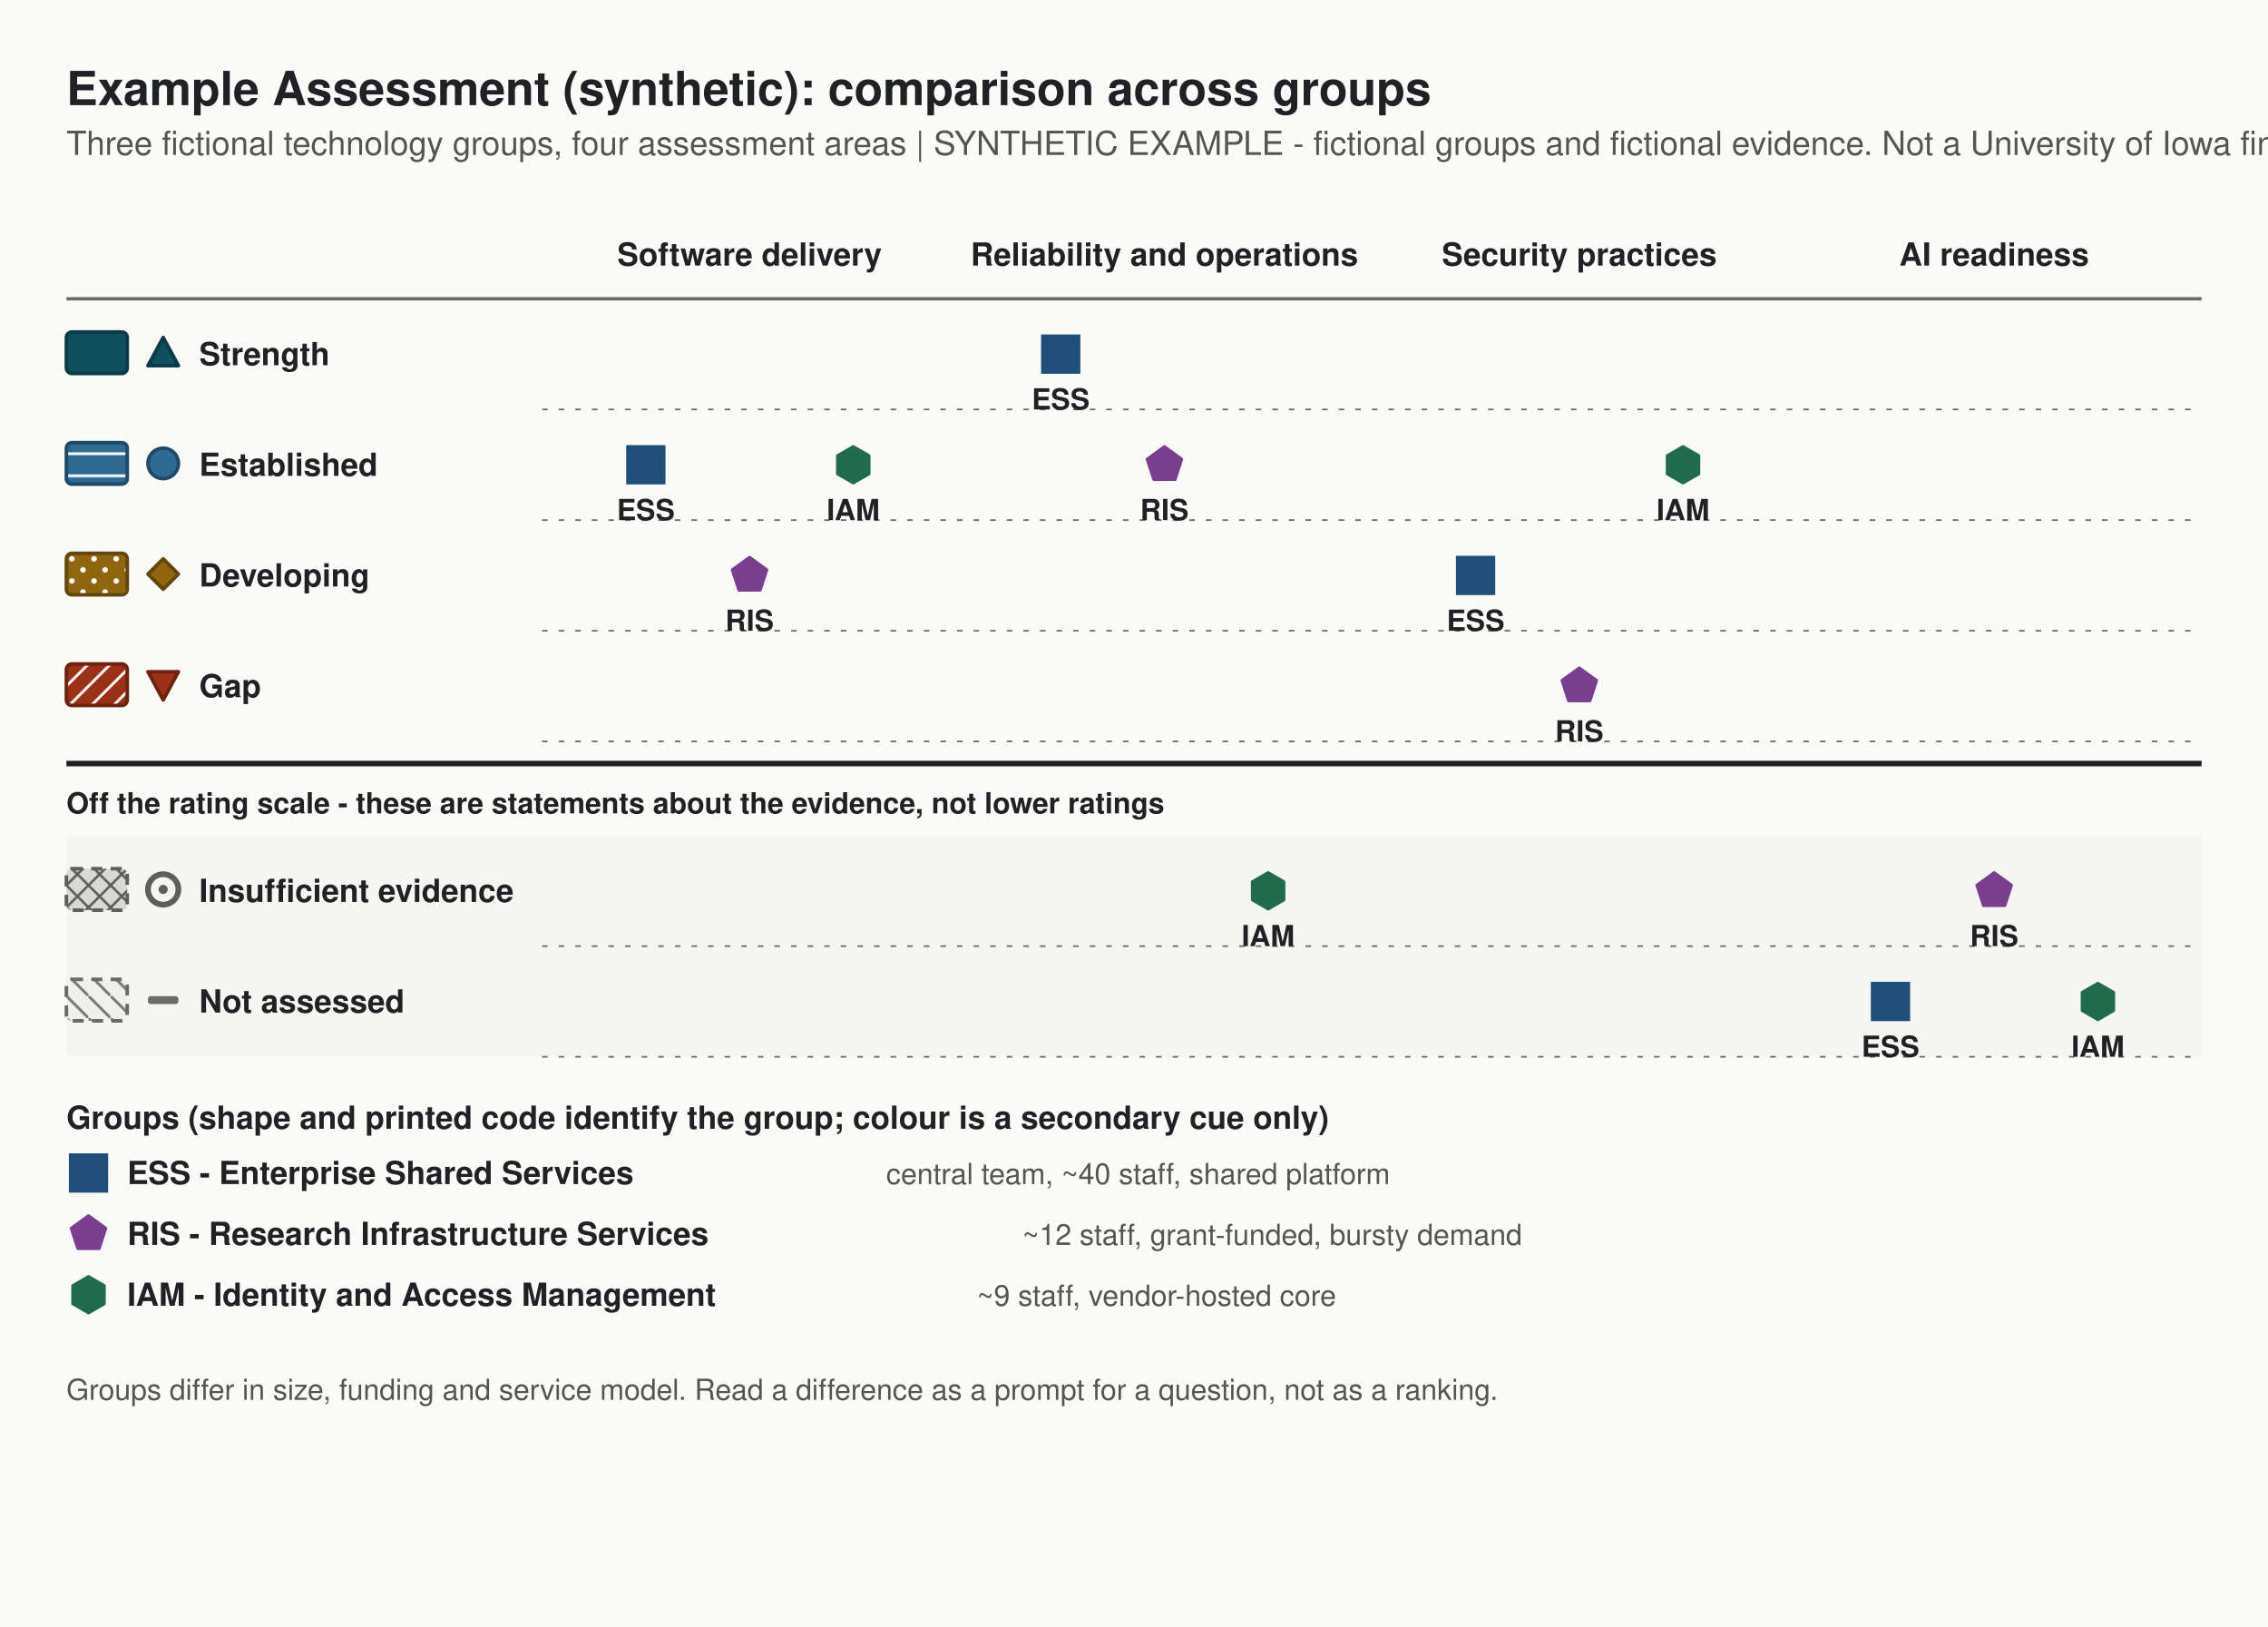
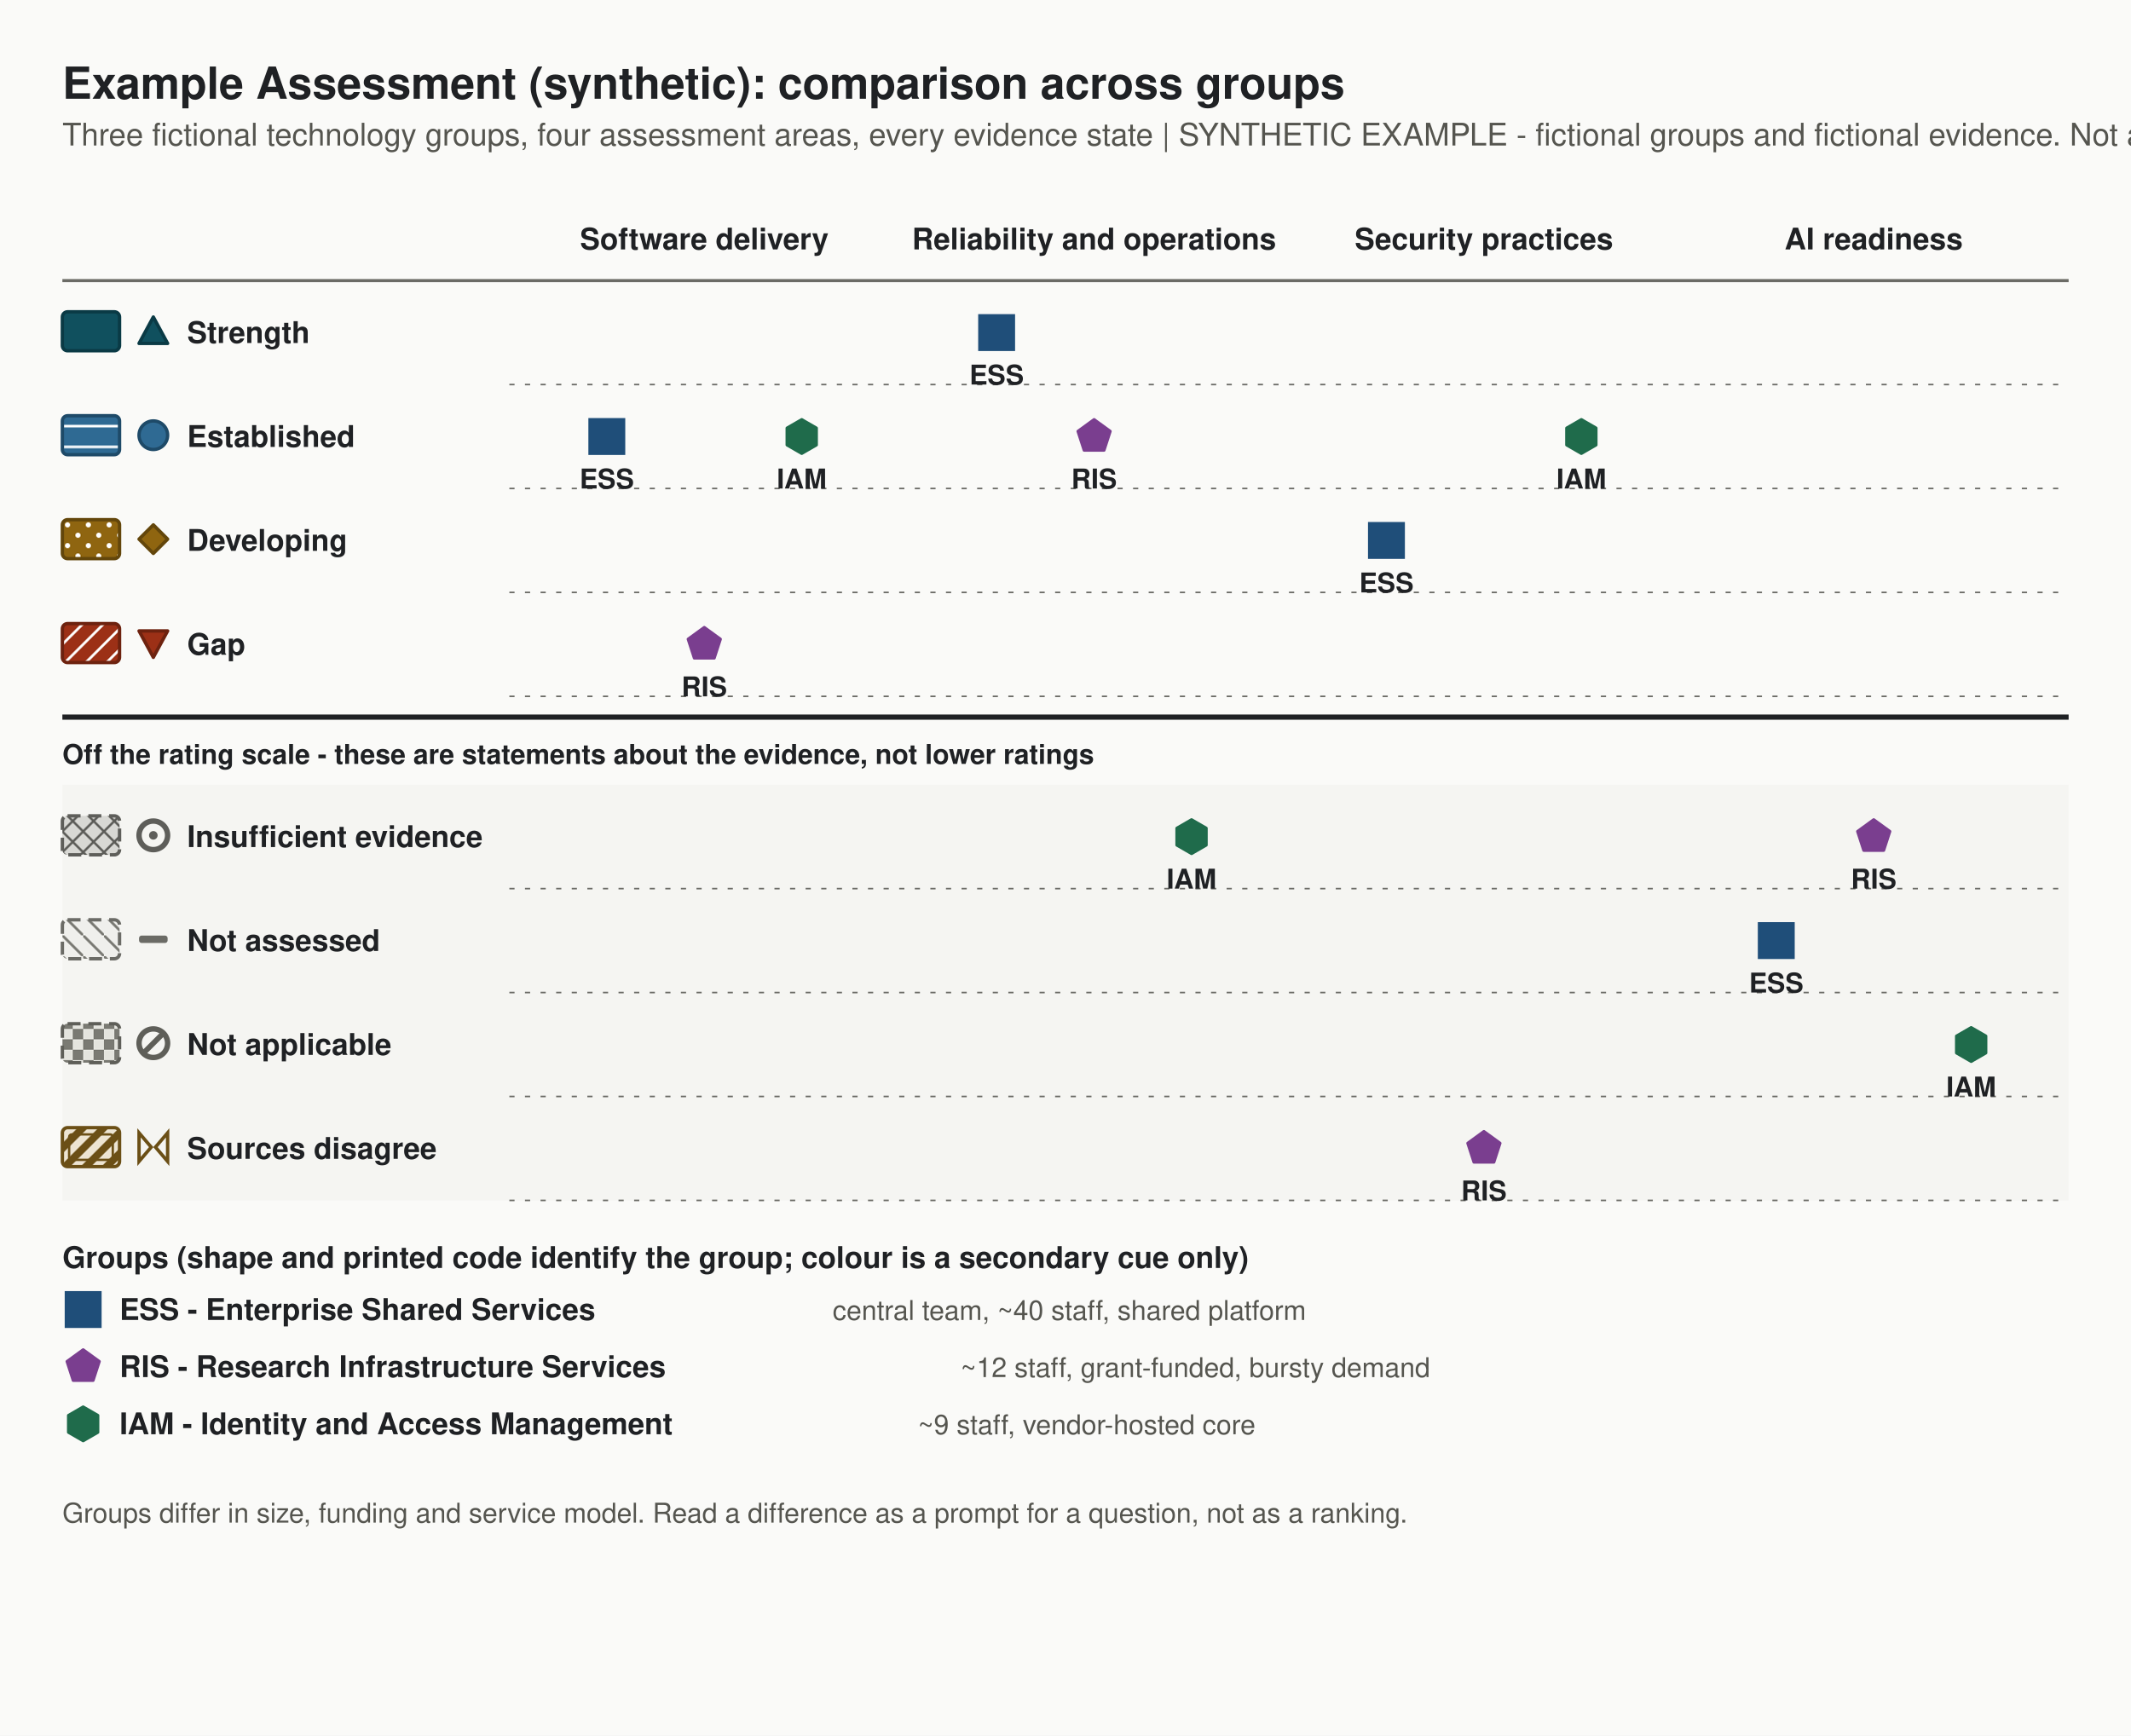
- <svg xmlns="http://www.w3.org/2000/svg" width="820" height="588" viewBox="0 0 820 588" role="img" aria-labelledby="cross-title cross-desc">
+ <svg xmlns="http://www.w3.org/2000/svg" width="820" height="668" viewBox="0 0 820 668" role="img" aria-labelledby="cross-title cross-desc">
  <defs>
    <pattern id="cross-tex-ESTABLISHED" width="8" height="8" patternUnits="userSpaceOnUse">
      <rect x="0" y="0" width="8" height="8" fill="#2F6A93" />
      <line x1="0" y1="4" x2="8" y2="4" stroke="#FFFFFF" stroke-width="1" />
    </pattern>
    <pattern id="cross-tex-DEVELOPING" width="8" height="8" patternUnits="userSpaceOnUse">
      <rect x="0" y="0" width="8" height="8" fill="#8F6510" />
      <circle cx="2" cy="2" r="1" fill="#FFFFFF" />
      <circle cx="6" cy="6" r="1" fill="#FFFFFF" />
    </pattern>
    <pattern id="cross-tex-GAP" width="8" height="8" patternUnits="userSpaceOnUse">
      <rect x="0" y="0" width="8" height="8" fill="#9C3016" />
      <path d="M0,8 L8,0" stroke="#FFFFFF" stroke-width="1" />
      <path d="M-2,2 L2,-2" stroke="#FFFFFF" stroke-width="1" />
      <path d="M6,10 L10,6" stroke="#FFFFFF" stroke-width="1" />
    </pattern>
    <pattern id="cross-tex-INSUFFICIENT_EVIDENCE" width="8" height="8" patternUnits="userSpaceOnUse">
      <rect x="0" y="0" width="8" height="8" fill="#D8D8D4" />
      <path d="M0,8 L8,0" stroke="#5E5E5A" stroke-width="0.9" />
      <path d="M0,0 L8,8" stroke="#5E5E5A" stroke-width="0.9" />
    </pattern>
    <pattern id="cross-tex-UNASSESSED" width="8" height="8" patternUnits="userSpaceOnUse">
      <rect x="0" y="0" width="8" height="8" fill="#EFEFEC" />
      <path d="M0,0 L8,8" stroke="#7A7A74" stroke-width="1" />
    </pattern>
+     <pattern id="cross-tex-NOT_APPLICABLE" width="8" height="8" patternUnits="userSpaceOnUse">
+       <rect x="0" y="0" width="8" height="8" fill="#E4E4DE" />
+       <rect x="0" y="0" width="4" height="4" fill="#7A7A73" />
+       <rect x="4" y="4" width="4" height="4" fill="#7A7A73" />
+     </pattern>
+     <pattern id="cross-tex-CONTRADICTORY" width="8" height="8" patternUnits="userSpaceOnUse">
+       <rect x="0" y="0" width="8" height="8" fill="#EDE4D2" />
+       <polygon points="0,8 8,0 8,4 4,8" fill="#6B4F16" />
+       <polygon points="0,0 4,0 0,4" fill="#6B4F16" />
+     </pattern>
  </defs>
-   <rect x="0" y="0" width="820" height="588" fill="#FAFAF8" />
+   <rect x="0" y="0" width="820" height="668" fill="#FAFAF8" />
  <text x="24" y="38" font-size="17" fill="#1F2124" text-anchor="start" font-weight="bold" font-family="Helvetica Neue, Helvetica, Arial, sans-serif">Example Assessment (synthetic): comparison across groups</text>
-   <text x="24" y="56" font-size="12" fill="#55554F" text-anchor="start" font-family="Helvetica Neue, Helvetica, Arial, sans-serif">Three fictional technology groups, four assessment areas  |  SYNTHETIC EXAMPLE - fictional groups and fictional evidence. Not a University of Iowa finding.</text>
+   <text x="24" y="56" font-size="12" fill="#55554F" text-anchor="start" font-family="Helvetica Neue, Helvetica, Arial, sans-serif">Three fictional technology groups, four assessment areas, every evidence state  |  SYNTHETIC EXAMPLE - fictional groups and fictional evidence. Not a University of Iowa finding.</text>
  <text x="271" y="96" font-size="11.5" fill="#1F2124" text-anchor="middle" font-weight="bold" font-family="Helvetica Neue, Helvetica, Arial, sans-serif">Software delivery</text>
  <text x="421" y="96" font-size="11.5" fill="#1F2124" text-anchor="middle" font-weight="bold" font-family="Helvetica Neue, Helvetica, Arial, sans-serif">Reliability and operations</text>
  <text x="571" y="96" font-size="11.5" fill="#1F2124" text-anchor="middle" font-weight="bold" font-family="Helvetica Neue, Helvetica, Arial, sans-serif">Security practices</text>
  <text x="721" y="96" font-size="11.5" fill="#1F2124" text-anchor="middle" font-weight="bold" font-family="Helvetica Neue, Helvetica, Arial, sans-serif">AI readiness</text>
  <line x1="24" y1="108" x2="796" y2="108" stroke="#6B6B66" stroke-width="1.2" />
  <rect x="24" y="120" width="22" height="15" fill="#10505E" stroke="#0A3A45" stroke-width="1.3" rx="2" />
  <polygon points="59,122 64.5,132.175 53.5,132.175" fill="#10505E" stroke="#0A3A45" stroke-width="1.3" stroke-linejoin="round" />
  <text x="72" y="132" font-size="11.5" fill="#1F2124" text-anchor="start" font-weight="bold" font-family="Helvetica Neue, Helvetica, Arial, sans-serif">Strength</text>
  <line x1="196" y1="148" x2="796" y2="148" stroke="#6B6B66" stroke-width="0.6" stroke-dasharray="2 4" />
  <rect x="24" y="160" width="22" height="15" fill="url(#cross-tex-ESTABLISHED)" stroke="#1E4A68" stroke-width="1.3" rx="2" />
  <circle cx="59" cy="167.5" r="5.5" fill="#2F6A93" stroke="#1E4A68" stroke-width="1.3" />
  <text x="72" y="172" font-size="11.5" fill="#1F2124" text-anchor="start" font-weight="bold" font-family="Helvetica Neue, Helvetica, Arial, sans-serif">Established</text>
  <line x1="196" y1="188" x2="796" y2="188" stroke="#6B6B66" stroke-width="0.6" stroke-dasharray="2 4" />
  <rect x="24" y="200" width="22" height="15" fill="url(#cross-tex-DEVELOPING)" stroke="#63460B" stroke-width="1.3" rx="2" />
  <polygon points="59,202 64.5,207.5 59,213 53.5,207.5" fill="#8F6510" stroke="#63460B" stroke-width="1.3" stroke-linejoin="round" />
  <text x="72" y="212" font-size="11.5" fill="#1F2124" text-anchor="start" font-weight="bold" font-family="Helvetica Neue, Helvetica, Arial, sans-serif">Developing</text>
  <line x1="196" y1="228" x2="796" y2="228" stroke="#6B6B66" stroke-width="0.6" stroke-dasharray="2 4" />
  <rect x="24" y="240" width="22" height="15" fill="url(#cross-tex-GAP)" stroke="#6D220F" stroke-width="1.3" rx="2" />
  <polygon points="59,253 64.5,242.825 53.5,242.825" fill="#9C3016" stroke="#6D220F" stroke-width="1.3" stroke-linejoin="round" />
  <text x="72" y="252" font-size="11.5" fill="#1F2124" text-anchor="start" font-weight="bold" font-family="Helvetica Neue, Helvetica, Arial, sans-serif">Gap</text>
  <line x1="196" y1="268" x2="796" y2="268" stroke="#6B6B66" stroke-width="0.6" stroke-dasharray="2 4" />
  <line x1="24" y1="276" x2="796" y2="276" stroke="#1F2124" stroke-width="2" />
  <text x="24" y="294" font-size="10.5" fill="#1F2124" text-anchor="start" font-weight="bold" font-family="Helvetica Neue, Helvetica, Arial, sans-serif">Off the rating scale - these are statements about the evidence, not lower ratings</text>
-   <rect x="24" y="302" width="772" height="80" fill="#EFEFEC" stroke="none" opacity="0.45" />
-   <rect x="24" y="314" width="22" height="15" fill="url(#cross-tex-INSUFFICIENT_EVIDENCE)" stroke="#5E5E5A" stroke-width="1.3" stroke-dasharray="4 3" rx="2" />
+   <rect x="24" y="302" width="772" height="160" fill="#EFEFEC" stroke="none" opacity="0.45" />
+   <rect x="24" y="314" width="22" height="15" fill="url(#cross-tex-INSUFFICIENT_EVIDENCE)" stroke="#5E5E5A" stroke-width="1.3" stroke-dasharray="5 3" rx="2" />
  <circle cx="59" cy="321.5" r="5.5" fill="none" stroke="#5E5E5A" stroke-width="2.08" />
  <circle cx="59" cy="321.5" r="1.65" fill="#5E5E5A" />
  <text x="72" y="326" font-size="11.5" fill="#1F2124" text-anchor="start" font-weight="bold" font-family="Helvetica Neue, Helvetica, Arial, sans-serif">Insufficient evidence</text>
  <line x1="196" y1="342" x2="796" y2="342" stroke="#6B6B66" stroke-width="0.6" stroke-dasharray="2 4" />
-   <rect x="24" y="354" width="22" height="15" fill="url(#cross-tex-UNASSESSED)" stroke="#6B6B66" stroke-width="1.3" stroke-dasharray="4 3" rx="2" />
+   <rect x="24" y="354" width="22" height="15" fill="url(#cross-tex-UNASSESSED)" stroke="#6B6B66" stroke-width="1.3" stroke-dasharray="5 3" rx="2" />
  <rect x="53.5" y="360.07" width="11" height="2.86" fill="#6B6B66" stroke="none" rx="1" />
  <text x="72" y="366" font-size="11.5" fill="#1F2124" text-anchor="start" font-weight="bold" font-family="Helvetica Neue, Helvetica, Arial, sans-serif">Not assessed</text>
  <line x1="196" y1="382" x2="796" y2="382" stroke="#6B6B66" stroke-width="0.6" stroke-dasharray="2 4" />
+   <rect x="24" y="394" width="22" height="15" fill="url(#cross-tex-NOT_APPLICABLE)" stroke="#5F5F59" stroke-width="1.3" stroke-dasharray="5 3" rx="2" />
+   <circle cx="59" cy="401.5" r="5.5" fill="none" stroke="#5F5F59" stroke-width="2.08" />
+   <line x1="55.15" y1="405.35" x2="62.85" y2="397.65" stroke="#5F5F59" stroke-width="2.08" />
+   <text x="72" y="406" font-size="11.5" fill="#1F2124" text-anchor="start" font-weight="bold" font-family="Helvetica Neue, Helvetica, Arial, sans-serif">Not applicable</text>
+   <line x1="196" y1="422" x2="796" y2="422" stroke="#6B6B66" stroke-width="0.6" stroke-dasharray="2 4" />
+   <rect x="24" y="434" width="22" height="15" fill="url(#cross-tex-CONTRADICTORY)" stroke="#6B4F16" stroke-width="1.3" rx="2" />
+   <rect x="26.6" y="436.6" width="16.8" height="9.8" fill="none" stroke="#6B4F16" stroke-width="0.91" rx="1" />
+   <polygon points="53.5,436 53.5,447 58.175,441.5" fill="none" stroke="#6B4F16" stroke-width="1.3" />
+   <polygon points="64.5,436 64.5,447 59.825,441.5" fill="none" stroke="#6B4F16" stroke-width="1.3" />
+   <text x="72" y="446" font-size="11.5" fill="#1F2124" text-anchor="start" font-weight="bold" font-family="Helvetica Neue, Helvetica, Arial, sans-serif">Sources disagree</text>
+   <line x1="196" y1="462" x2="796" y2="462" stroke="#6B6B66" stroke-width="0.6" stroke-dasharray="2 4" />
  <rect x="227" y="161.5" width="13" height="13" fill="#1F4E79" stroke="#1F4E79" stroke-width="1.2" />
  <text x="233.5" y="188" font-size="10.5" fill="#1F2124" text-anchor="middle" font-weight="bold" font-family="Helvetica Neue, Helvetica, Arial, sans-serif">ESS</text>
  <rect x="377" y="121.5" width="13" height="13" fill="#1F4E79" stroke="#1F4E79" stroke-width="1.2" />
  <text x="383.5" y="148" font-size="10.5" fill="#1F2124" text-anchor="middle" font-weight="bold" font-family="Helvetica Neue, Helvetica, Arial, sans-serif">ESS</text>
  <rect x="527" y="201.5" width="13" height="13" fill="#1F4E79" stroke="#1F4E79" stroke-width="1.2" />
  <text x="533.5" y="228" font-size="10.5" fill="#1F2124" text-anchor="middle" font-weight="bold" font-family="Helvetica Neue, Helvetica, Arial, sans-serif">ESS</text>
  <rect x="677" y="355.5" width="13" height="13" fill="#1F4E79" stroke="#1F4E79" stroke-width="1.2" />
  <text x="683.5" y="382" font-size="10.5" fill="#1F2124" text-anchor="middle" font-weight="bold" font-family="Helvetica Neue, Helvetica, Arial, sans-serif">ESS</text>
-   <polygon points="271,201.5 277.182,205.991 274.821,213.259 267.179,213.259 264.818,205.991" fill="#7A3E8F" stroke="#7A3E8F" stroke-width="1.2" stroke-linejoin="round" />
-   <text x="271" y="228" font-size="10.5" fill="#1F2124" text-anchor="middle" font-weight="bold" font-family="Helvetica Neue, Helvetica, Arial, sans-serif">RIS</text>
+   <polygon points="271,241.5 277.182,245.991 274.821,253.259 267.179,253.259 264.818,245.991" fill="#7A3E8F" stroke="#7A3E8F" stroke-width="1.2" stroke-linejoin="round" />
+   <text x="271" y="268" font-size="10.5" fill="#1F2124" text-anchor="middle" font-weight="bold" font-family="Helvetica Neue, Helvetica, Arial, sans-serif">RIS</text>
  <polygon points="421,161.5 427.182,165.991 424.821,173.259 417.179,173.259 414.818,165.991" fill="#7A3E8F" stroke="#7A3E8F" stroke-width="1.2" stroke-linejoin="round" />
  <text x="421" y="188" font-size="10.5" fill="#1F2124" text-anchor="middle" font-weight="bold" font-family="Helvetica Neue, Helvetica, Arial, sans-serif">RIS</text>
-   <polygon points="571,241.5 577.182,245.991 574.821,253.259 567.179,253.259 564.818,245.991" fill="#7A3E8F" stroke="#7A3E8F" stroke-width="1.2" stroke-linejoin="round" />
-   <text x="571" y="268" font-size="10.5" fill="#1F2124" text-anchor="middle" font-weight="bold" font-family="Helvetica Neue, Helvetica, Arial, sans-serif">RIS</text>
+   <polygon points="571,435.5 577.182,439.991 574.821,447.259 567.179,447.259 564.818,439.991" fill="#7A3E8F" stroke="#7A3E8F" stroke-width="1.2" stroke-linejoin="round" />
+   <text x="571" y="462" font-size="10.5" fill="#1F2124" text-anchor="middle" font-weight="bold" font-family="Helvetica Neue, Helvetica, Arial, sans-serif">RIS</text>
  <polygon points="721,315.5 727.182,319.991 724.821,327.259 717.179,327.259 714.818,319.991" fill="#7A3E8F" stroke="#7A3E8F" stroke-width="1.2" stroke-linejoin="round" />
  <text x="721" y="342" font-size="10.5" fill="#1F2124" text-anchor="middle" font-weight="bold" font-family="Helvetica Neue, Helvetica, Arial, sans-serif">RIS</text>
  <polygon points="308.5,161.5 314.129,164.75 314.129,171.25 308.5,174.5 302.871,171.25 302.871,164.75" fill="#1F6B4B" stroke="#1F6B4B" stroke-width="1.2" stroke-linejoin="round" />
  <text x="308.5" y="188" font-size="10.5" fill="#1F2124" text-anchor="middle" font-weight="bold" font-family="Helvetica Neue, Helvetica, Arial, sans-serif">IAM</text>
  <polygon points="458.5,315.5 464.129,318.75 464.129,325.25 458.5,328.5 452.871,325.25 452.871,318.75" fill="#1F6B4B" stroke="#1F6B4B" stroke-width="1.2" stroke-linejoin="round" />
  <text x="458.5" y="342" font-size="10.5" fill="#1F2124" text-anchor="middle" font-weight="bold" font-family="Helvetica Neue, Helvetica, Arial, sans-serif">IAM</text>
  <polygon points="608.5,161.5 614.129,164.75 614.129,171.25 608.5,174.5 602.871,171.25 602.871,164.75" fill="#1F6B4B" stroke="#1F6B4B" stroke-width="1.2" stroke-linejoin="round" />
  <text x="608.5" y="188" font-size="10.5" fill="#1F2124" text-anchor="middle" font-weight="bold" font-family="Helvetica Neue, Helvetica, Arial, sans-serif">IAM</text>
-   <polygon points="758.5,355.5 764.129,358.75 764.129,365.25 758.5,368.5 752.871,365.25 752.871,358.75" fill="#1F6B4B" stroke="#1F6B4B" stroke-width="1.2" stroke-linejoin="round" />
-   <text x="758.5" y="382" font-size="10.5" fill="#1F2124" text-anchor="middle" font-weight="bold" font-family="Helvetica Neue, Helvetica, Arial, sans-serif">IAM</text>
-   <text x="24" y="408" font-size="11.5" fill="#1F2124" text-anchor="start" font-weight="bold" font-family="Helvetica Neue, Helvetica, Arial, sans-serif">Groups (shape and printed code identify the group; colour is a secondary cue only)</text>
-   <rect x="25.5" y="417.5" width="13" height="13" fill="#1F4E79" stroke="#1F4E79" stroke-width="1.2" />
-   <text x="46" y="428" font-size="11.5" fill="#1F2124" text-anchor="start" font-weight="bold" font-family="Helvetica Neue, Helvetica, Arial, sans-serif">ESS - Enterprise Shared Services</text>
-   <text x="320.4" y="428" font-size="10.5" fill="#55554F" text-anchor="start" font-family="Helvetica Neue, Helvetica, Arial, sans-serif">central team, ~40 staff, shared platform</text>
-   <polygon points="32,439.5 38.182,443.991 35.821,451.259 28.179,451.259 25.818,443.991" fill="#7A3E8F" stroke="#7A3E8F" stroke-width="1.2" stroke-linejoin="round" />
-   <text x="46" y="450" font-size="11.5" fill="#1F2124" text-anchor="start" font-weight="bold" font-family="Helvetica Neue, Helvetica, Arial, sans-serif">RIS - Research Infrastructure Services</text>
-   <text x="369.6" y="450" font-size="10.5" fill="#55554F" text-anchor="start" font-family="Helvetica Neue, Helvetica, Arial, sans-serif">~12 staff, grant-funded, bursty demand</text>
-   <polygon points="32,461.5 37.629,464.75 37.629,471.25 32,474.5 26.371,471.25 26.371,464.75" fill="#1F6B4B" stroke="#1F6B4B" stroke-width="1.2" stroke-linejoin="round" />
-   <text x="46" y="472" font-size="11.5" fill="#1F2124" text-anchor="start" font-weight="bold" font-family="Helvetica Neue, Helvetica, Arial, sans-serif">IAM - Identity and Access Management</text>
-   <text x="353.2" y="472" font-size="10.5" fill="#55554F" text-anchor="start" font-family="Helvetica Neue, Helvetica, Arial, sans-serif">~9 staff, vendor-hosted core</text>
-   <text x="24" y="506" font-size="10.5" fill="#55554F" text-anchor="start" font-family="Helvetica Neue, Helvetica, Arial, sans-serif">Groups differ in size, funding and service model. Read a difference as a prompt for a question, not as a ranking.</text>
+   <polygon points="758.5,395.5 764.129,398.75 764.129,405.25 758.5,408.5 752.871,405.25 752.871,398.75" fill="#1F6B4B" stroke="#1F6B4B" stroke-width="1.2" stroke-linejoin="round" />
+   <text x="758.5" y="422" font-size="10.5" fill="#1F2124" text-anchor="middle" font-weight="bold" font-family="Helvetica Neue, Helvetica, Arial, sans-serif">IAM</text>
+   <text x="24" y="488" font-size="11.5" fill="#1F2124" text-anchor="start" font-weight="bold" font-family="Helvetica Neue, Helvetica, Arial, sans-serif">Groups (shape and printed code identify the group; colour is a secondary cue only)</text>
+   <rect x="25.5" y="497.5" width="13" height="13" fill="#1F4E79" stroke="#1F4E79" stroke-width="1.2" />
+   <text x="46" y="508" font-size="11.5" fill="#1F2124" text-anchor="start" font-weight="bold" font-family="Helvetica Neue, Helvetica, Arial, sans-serif">ESS - Enterprise Shared Services</text>
+   <text x="320.4" y="508" font-size="10.5" fill="#55554F" text-anchor="start" font-family="Helvetica Neue, Helvetica, Arial, sans-serif">central team, ~40 staff, shared platform</text>
+   <polygon points="32,519.5 38.182,523.991 35.821,531.259 28.179,531.259 25.818,523.991" fill="#7A3E8F" stroke="#7A3E8F" stroke-width="1.2" stroke-linejoin="round" />
+   <text x="46" y="530" font-size="11.5" fill="#1F2124" text-anchor="start" font-weight="bold" font-family="Helvetica Neue, Helvetica, Arial, sans-serif">RIS - Research Infrastructure Services</text>
+   <text x="369.6" y="530" font-size="10.5" fill="#55554F" text-anchor="start" font-family="Helvetica Neue, Helvetica, Arial, sans-serif">~12 staff, grant-funded, bursty demand</text>
+   <polygon points="32,541.5 37.629,544.75 37.629,551.25 32,554.5 26.371,551.25 26.371,544.75" fill="#1F6B4B" stroke="#1F6B4B" stroke-width="1.2" stroke-linejoin="round" />
+   <text x="46" y="552" font-size="11.5" fill="#1F2124" text-anchor="start" font-weight="bold" font-family="Helvetica Neue, Helvetica, Arial, sans-serif">IAM - Identity and Access Management</text>
+   <text x="353.2" y="552" font-size="10.5" fill="#55554F" text-anchor="start" font-family="Helvetica Neue, Helvetica, Arial, sans-serif">~9 staff, vendor-hosted core</text>
+   <text x="24" y="586" font-size="10.5" fill="#55554F" text-anchor="start" font-family="Helvetica Neue, Helvetica, Arial, sans-serif">Groups differ in size, funding and service model. Read a difference as a prompt for a question, not as a ranking.</text>
</svg>
